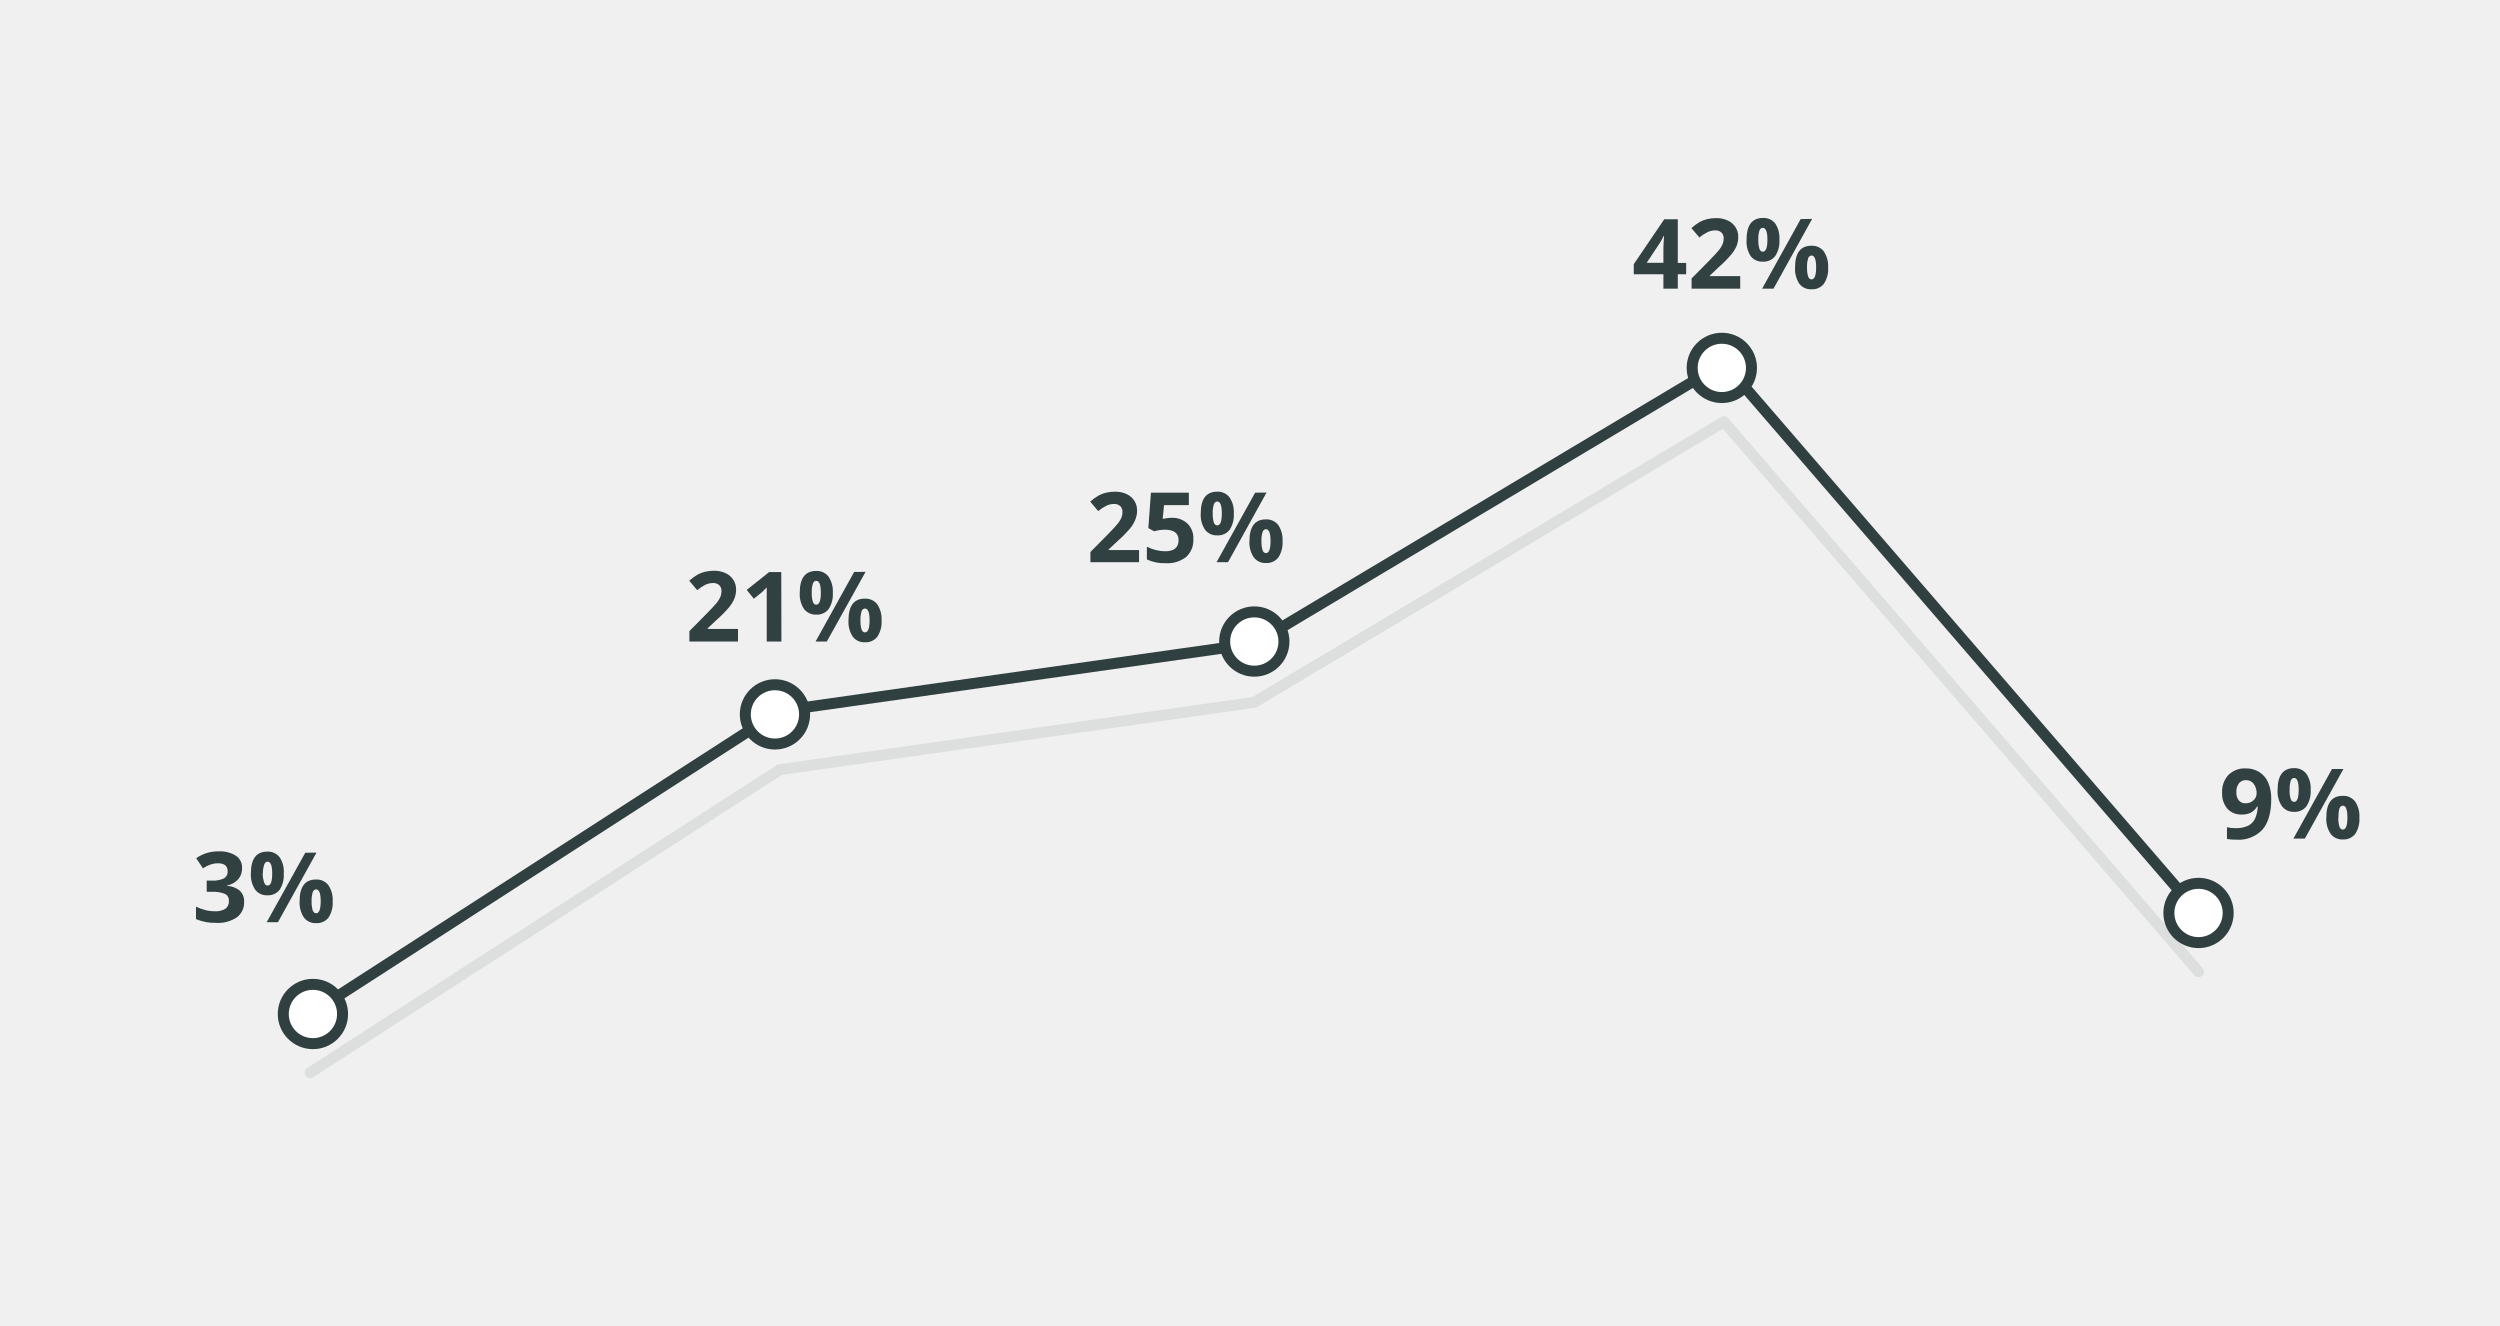
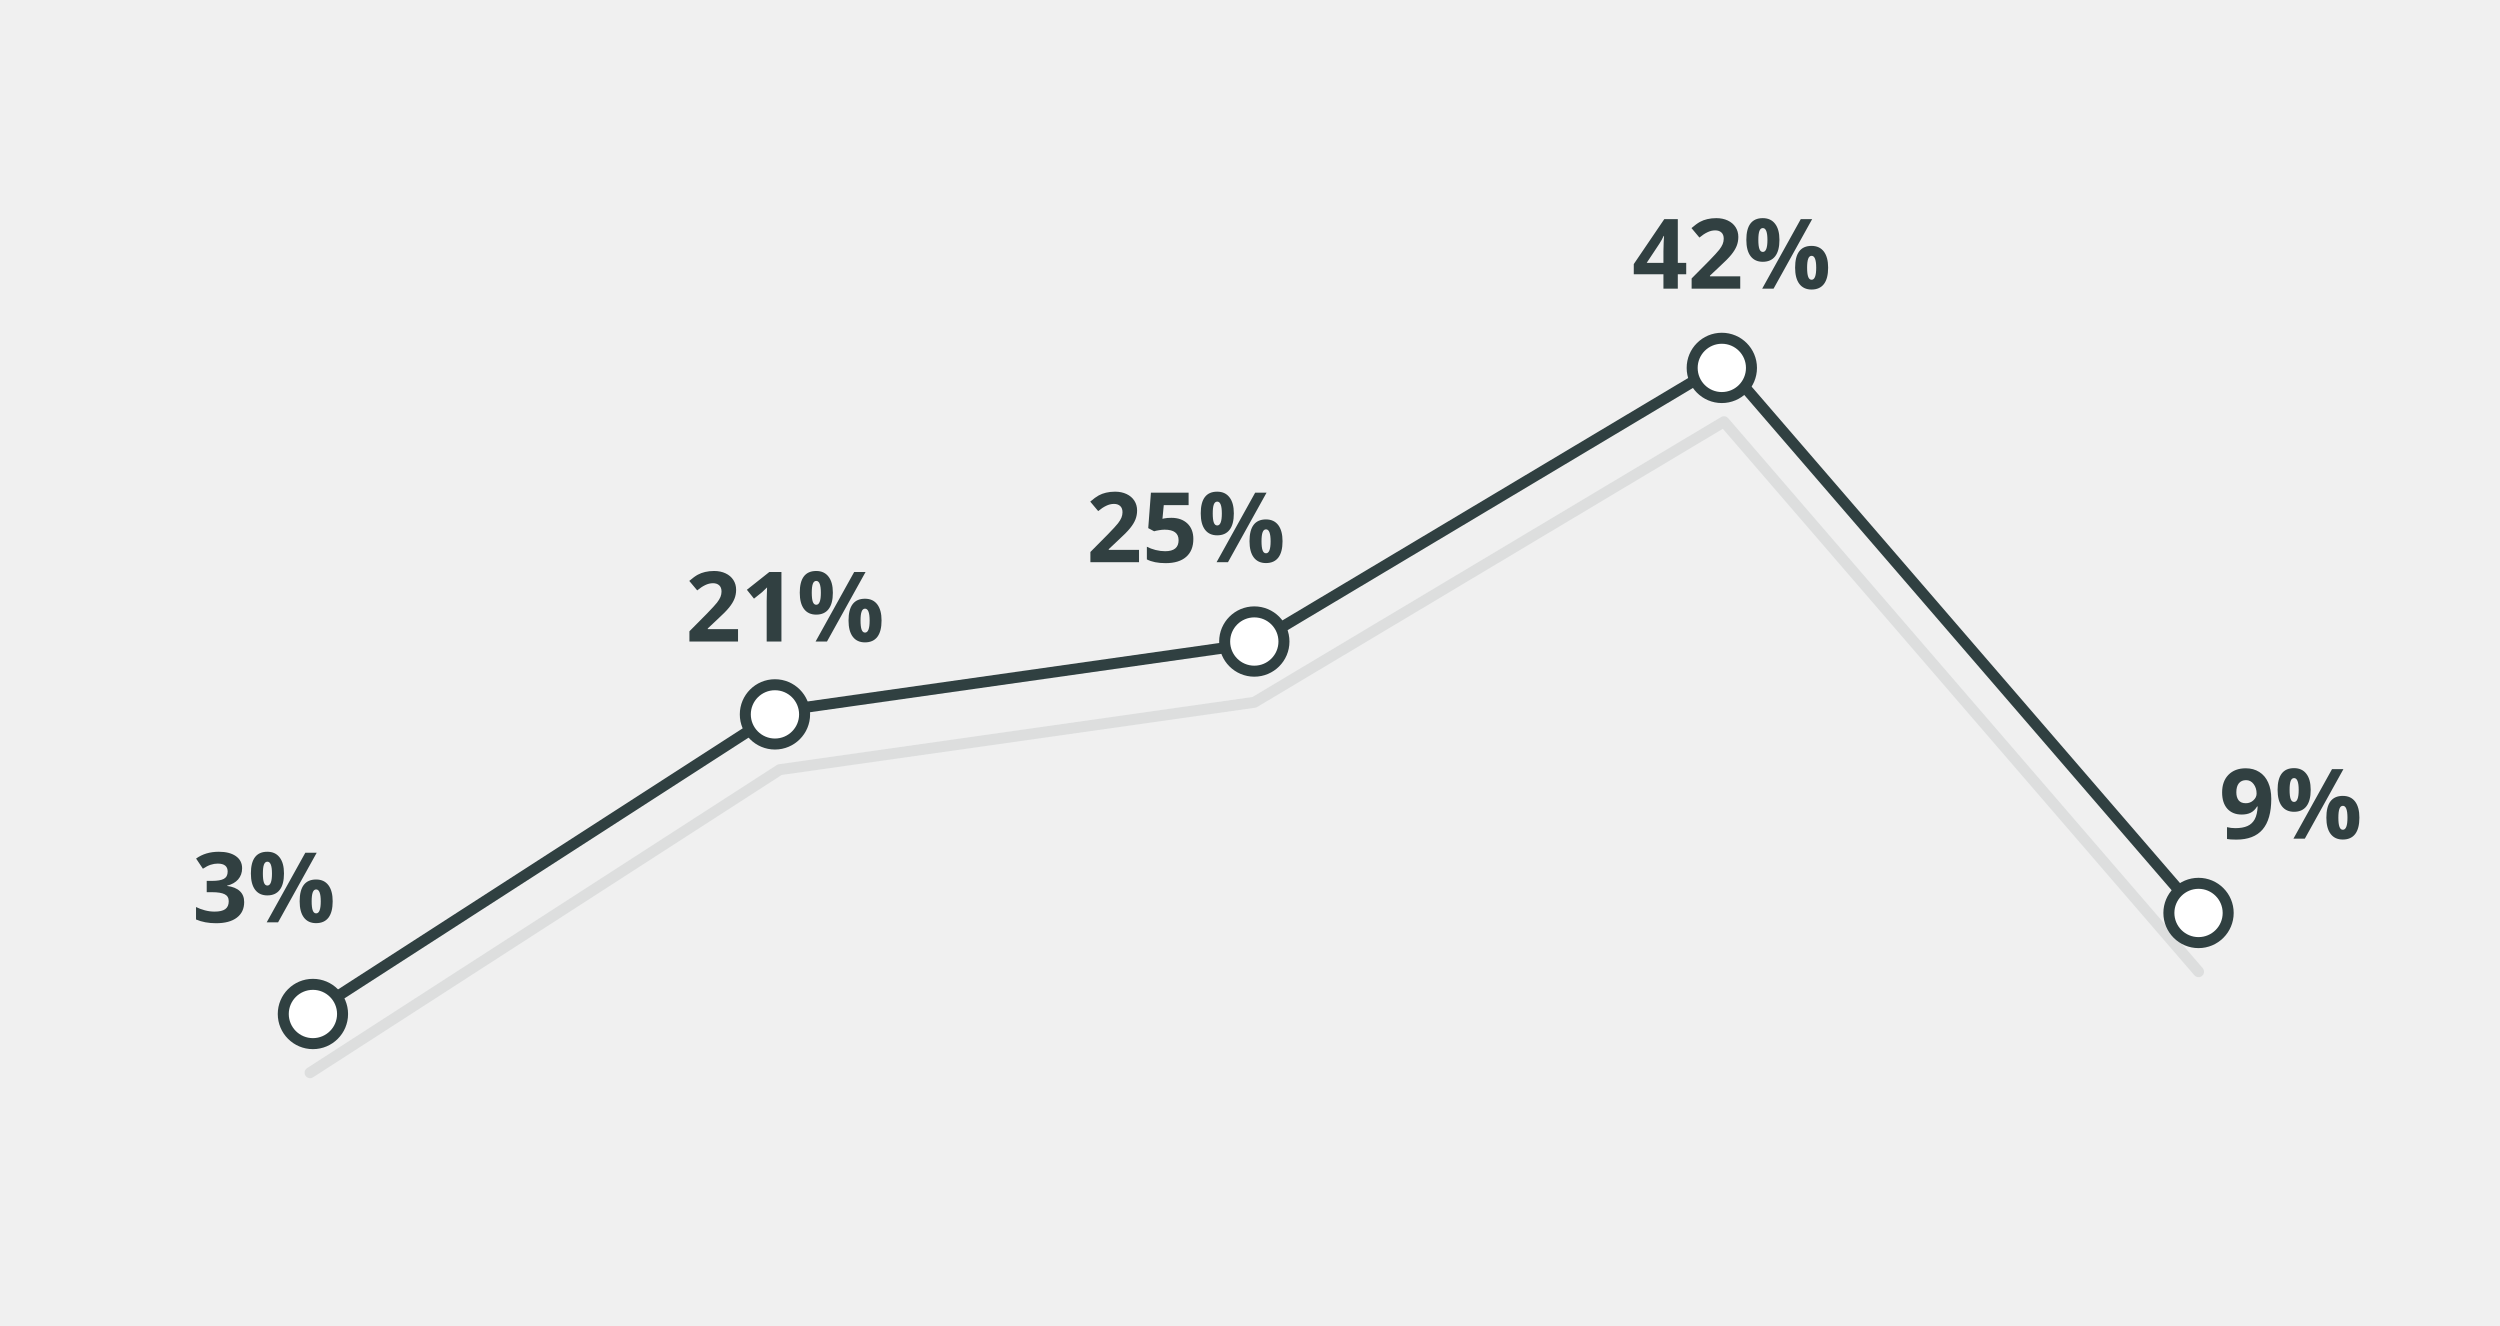
- <svg xmlns="http://www.w3.org/2000/svg" viewBox="0 0 511 271">
+ <svg xmlns="http://www.w3.org/2000/svg" id="Layer_1" data-name="Layer 1" viewBox="0 0 511 271">
  <g style="opacity: 0.1">
    <polyline points="63.38 219.26 159.38 157.32 256.38 143.55 352.38 86.2 449.38 198.61" style="fill: none;stroke: #304041;stroke-linecap: round;stroke-linejoin: round;stroke-width: 2.25px" />
  </g>
  <polyline points="63.38 207.26 159.38 145.32 256.38 131.55 352.38 74.2 449.38 186.61" style="fill: none;stroke: #304041;stroke-linecap: round;stroke-linejoin: round;stroke-width: 2.25px" />
-   <g>
-     <path d="M49.48,177.48a3.31,3.31,0,0,1-.8,2.26A4.21,4.21,0,0,1,46.41,181v.06a4.54,4.54,0,0,1,2.61,1,2.93,2.93,0,0,1,.88,2.24,3.8,3.8,0,0,1-1.48,3.2,6.9,6.9,0,0,1-4.26,1.14,10.17,10.17,0,0,1-4.1-.77v-2.55a10.26,10.26,0,0,0,1.82.68,7.88,7.88,0,0,0,2,.26,3.78,3.78,0,0,0,2.2-.51,1.85,1.85,0,0,0,.71-1.62,1.46,1.46,0,0,0-.82-1.42,6,6,0,0,0-2.6-.42H42.25v-2.3h1.1a5,5,0,0,0,2.41-.44,1.56,1.56,0,0,0,.77-1.48c0-1.08-.68-1.62-2-1.62a4.52,4.52,0,0,0-1.43.24,6.55,6.55,0,0,0-1.61.81l-1.39-2.08a7.75,7.75,0,0,1,4.64-1.4,6,6,0,0,1,3.49.9A2.88,2.88,0,0,1,49.48,177.48Z" style="fill: #314041" />
-     <path d="M58,178.54a5.44,5.44,0,0,1-.86,3.36A3,3,0,0,1,54.64,183a2.92,2.92,0,0,1-2.48-1.15,5.46,5.46,0,0,1-.88-3.33c0-3,1.12-4.45,3.36-4.45a3,3,0,0,1,2.52,1.16A5.28,5.28,0,0,1,58,178.54Zm-4.31,0A5.94,5.94,0,0,0,54,180.4c.15.41.38.61.71.61.62,0,.93-.82.93-2.45s-.31-2.43-.93-2.43c-.33,0-.56.2-.71.59A5.89,5.89,0,0,0,53.73,178.56Zm11-4.26-7.88,14.22H54.51L62.4,174.3ZM68,184.22a5.5,5.5,0,0,1-.86,3.35,3,3,0,0,1-2.54,1.12,2.92,2.92,0,0,1-2.48-1.15,5.45,5.45,0,0,1-.88-3.32c0-3,1.12-4.45,3.36-4.45a3,3,0,0,1,2.52,1.16A5.28,5.28,0,0,1,68,184.22Zm-4.31,0a5.94,5.94,0,0,0,.22,1.84c.15.41.38.61.71.61.62,0,.93-.82.93-2.45s-.31-2.43-.93-2.43c-.33,0-.56.2-.71.59A5.89,5.89,0,0,0,63.69,184.24Z" style="fill: #314041" />
-   </g>
-   <g>
-     <path d="M150.85,131.13h-9.94V129l3.57-3.61c1.06-1.08,1.75-1.83,2.08-2.25a5.37,5.37,0,0,0,.7-1.17,3,3,0,0,0,.21-1.1,1.65,1.65,0,0,0-.47-1.28,1.84,1.84,0,0,0-1.26-.42,3.69,3.69,0,0,0-1.61.38,8.59,8.59,0,0,0-1.62,1.08l-1.63-1.93a10.77,10.77,0,0,1,1.74-1.27,7.06,7.06,0,0,1,1.5-.57,8,8,0,0,1,1.83-.2,5.5,5.5,0,0,1,2.36.49,3.7,3.7,0,0,1,1.58,1.36,3.61,3.61,0,0,1,.57,2,4.94,4.94,0,0,1-.35,1.84,7.16,7.16,0,0,1-1.07,1.76,24.3,24.3,0,0,1-2.55,2.58l-1.83,1.72v.14h6.19Z" style="fill: #314041" />
-     <path d="M159.72,131.13h-3V122.9l0-1.35,0-1.48c-.5.5-.85.83-1,1l-1.64,1.31-1.45-1.8,4.58-3.65h2.48Z" style="fill: #314041" />
-     <path d="M170.23,121.15a5.44,5.44,0,0,1-.87,3.36,3,3,0,0,1-2.54,1.12,3,3,0,0,1-2.48-1.15,5.46,5.46,0,0,1-.87-3.33q0-4.45,3.35-4.45a3,3,0,0,1,2.53,1.16A5.35,5.35,0,0,1,170.23,121.15Zm-4.31,0a5.65,5.65,0,0,0,.22,1.84c.14.41.38.61.7.61.63,0,.94-.82.94-2.45s-.31-2.43-.94-2.43c-.32,0-.56.2-.7.6A5.54,5.54,0,0,0,165.92,121.17Zm11-4.26L169,131.13H166.7l7.89-14.22Zm3.27,9.92a5.43,5.43,0,0,1-.87,3.35,3,3,0,0,1-2.54,1.12,2.93,2.93,0,0,1-2.48-1.15,5.45,5.45,0,0,1-.87-3.32c0-3,1.12-4.45,3.35-4.45a3,3,0,0,1,2.53,1.16A5.35,5.35,0,0,1,180.19,126.83Zm-4.31,0a5.65,5.65,0,0,0,.22,1.84c.14.41.38.61.7.61.63,0,.94-.82.94-2.45s-.31-2.43-.94-2.43a.75.75,0,0,0-.7.59A5.61,5.61,0,0,0,175.88,126.85Z" style="fill: #314041" />
-   </g>
-   <g>
-     <path d="M232.82,114.92h-9.94v-2.09l3.57-3.61c1.05-1.08,1.75-1.83,2.07-2.25a5,5,0,0,0,.7-1.16,3,3,0,0,0,.21-1.11,1.58,1.58,0,0,0-.47-1.27,1.81,1.81,0,0,0-1.26-.42,3.52,3.52,0,0,0-1.6.38,8.18,8.18,0,0,0-1.63,1.08l-1.63-1.94a10,10,0,0,1,1.74-1.26,6.05,6.05,0,0,1,1.51-.57,7.33,7.33,0,0,1,1.83-.2,5.48,5.48,0,0,1,2.35.48,3.81,3.81,0,0,1,1.59,1.37,3.65,3.65,0,0,1,.56,2,4.86,4.86,0,0,1-.35,1.84A6.9,6.9,0,0,1,231,108a26.39,26.39,0,0,1-2.55,2.58l-1.83,1.72v.13h6.2Z" style="fill: #314041" />
-     <path d="M239.42,105.84A4.52,4.52,0,0,1,242.7,107a4.12,4.12,0,0,1,1.22,3.17,4.59,4.59,0,0,1-1.46,3.66,6.17,6.17,0,0,1-4.2,1.29,8.29,8.29,0,0,1-3.84-.77v-2.6a8.14,8.14,0,0,0,1.79.67,8,8,0,0,0,1.94.26c1.83,0,2.75-.76,2.75-2.26s-1-2.15-2.85-2.15a7,7,0,0,0-1.14.1,8.46,8.46,0,0,0-1,.22l-1.19-.64.53-7.25H243v2.55h-5.07l-.27,2.79L238,106A6.85,6.85,0,0,1,239.42,105.84Z" style="fill: #314041" />
-     <path d="M252.19,104.94a5.51,5.51,0,0,1-.86,3.36,3,3,0,0,1-2.54,1.13,2.93,2.93,0,0,1-2.48-1.16,5.35,5.35,0,0,1-.88-3.33q0-4.44,3.36-4.44a3,3,0,0,1,2.52,1.15A5.32,5.32,0,0,1,252.19,104.94Zm-4.31,0a6,6,0,0,0,.22,1.85c.15.4.38.6.71.6.62,0,.93-.81.93-2.45s-.31-2.43-.93-2.43c-.33,0-.56.2-.71.6A5.87,5.87,0,0,0,247.88,105Zm11-4.26L251,114.92h-2.34l7.89-14.22Zm3.27,9.92a5.47,5.47,0,0,1-.86,3.35,3,3,0,0,1-2.54,1.13,2.93,2.93,0,0,1-2.48-1.16,5.34,5.34,0,0,1-.88-3.32q0-4.44,3.36-4.44a3,3,0,0,1,2.52,1.15A5.32,5.32,0,0,1,262.15,110.62Zm-4.31,0a6,6,0,0,0,.22,1.85c.15.4.38.6.71.6.62,0,.93-.81.93-2.45s-.31-2.43-.93-2.43c-.33,0-.56.2-.71.6A5.87,5.87,0,0,0,257.84,110.64Z" style="fill: #314041" />
-   </g>
-   <g>
-     <path d="M344.65,56.06h-1.71V59H340V56.06h-6.06V54l6.23-9.18h2.77v8.93h1.71ZM340,53.72V51.31c0-.4,0-1,.05-1.75s.06-1.21.08-1.33h-.08a12,12,0,0,1-.86,1.56l-2.61,3.93Z" style="fill: #314041" />
-     <path d="M355.7,59h-9.94V56.92l3.57-3.61q1.59-1.64,2.07-2.25a4.68,4.68,0,0,0,.7-1.17,2.78,2.78,0,0,0,.22-1.11,1.62,1.62,0,0,0-.47-1.27,1.84,1.84,0,0,0-1.26-.42,3.69,3.69,0,0,0-1.61.38,7.86,7.86,0,0,0-1.62,1.08l-1.64-1.93a10.77,10.77,0,0,1,1.74-1.27,6.64,6.64,0,0,1,1.51-.57,8,8,0,0,1,1.83-.2,5.45,5.45,0,0,1,2.35.49,3.73,3.73,0,0,1,1.59,1.36,3.57,3.57,0,0,1,.56,2,4.94,4.94,0,0,1-.34,1.85A7.16,7.16,0,0,1,353.89,52a25.34,25.34,0,0,1-2.55,2.58l-1.83,1.72v.14h6.19Z" style="fill: #314041" />
-     <path d="M363.71,49a5.44,5.44,0,0,1-.87,3.36,3,3,0,0,1-2.54,1.12,2.93,2.93,0,0,1-2.48-1.15A5.46,5.46,0,0,1,357,49q0-4.45,3.35-4.45a3,3,0,0,1,2.53,1.16A5.35,5.35,0,0,1,363.71,49Zm-4.31,0a5.69,5.69,0,0,0,.22,1.84c.14.41.38.61.7.61.62,0,.94-.82.94-2.45s-.32-2.43-.94-2.43a.74.74,0,0,0-.7.59A5.61,5.61,0,0,0,359.4,49.05Zm11-4.26L362.51,59h-2.33l7.88-14.22Zm3.27,9.92a5.43,5.43,0,0,1-.87,3.35,3,3,0,0,1-2.54,1.12A2.93,2.93,0,0,1,367.78,58a5.45,5.45,0,0,1-.87-3.32c0-3,1.11-4.45,3.35-4.45a3,3,0,0,1,2.53,1.16A5.35,5.35,0,0,1,373.67,54.71Zm-4.31,0a5.65,5.65,0,0,0,.22,1.84c.14.4.38.61.7.61.62,0,.94-.82.94-2.45s-.32-2.43-.94-2.43a.75.75,0,0,0-.7.59A5.61,5.61,0,0,0,369.36,54.73Z" style="fill: #314041" />
-   </g>
-   <g>
-     <path d="M464.24,163.28q0,4.2-1.77,6.27a6.64,6.64,0,0,1-5.36,2.08,10.17,10.17,0,0,1-1.92-.14v-2.41a6.93,6.93,0,0,0,1.72.2,6,6,0,0,0,2.48-.44,3.14,3.14,0,0,0,1.49-1.39,6.14,6.14,0,0,0,.59-2.61h-.12a3.3,3.3,0,0,1-1.3,1.28,4.09,4.09,0,0,1-1.85.37,3.76,3.76,0,0,1-2.93-1.19A4.79,4.79,0,0,1,454.2,162a4.92,4.92,0,0,1,1.3-3.61,4.72,4.72,0,0,1,3.54-1.33,5,5,0,0,1,2.75.74,4.69,4.69,0,0,1,1.82,2.14A8.17,8.17,0,0,1,464.24,163.28Zm-5.15-3.82a1.76,1.76,0,0,0-1.45.64,2.87,2.87,0,0,0-.53,1.85,2.53,2.53,0,0,0,.48,1.63,1.71,1.71,0,0,0,1.45.61,2.21,2.21,0,0,0,1.56-.6,1.81,1.81,0,0,0,.65-1.38,3.14,3.14,0,0,0-.6-2A1.9,1.9,0,0,0,459.09,159.46Z" style="fill: #314041" />
-     <path d="M472.3,161.45a5.51,5.51,0,0,1-.86,3.36,3,3,0,0,1-2.54,1.13,2.93,2.93,0,0,1-2.48-1.16,5.35,5.35,0,0,1-.88-3.33q0-4.44,3.36-4.44a3,3,0,0,1,2.52,1.15A5.32,5.32,0,0,1,472.3,161.45Zm-4.31,0a6,6,0,0,0,.22,1.85c.15.4.38.6.71.6.62,0,.93-.81.93-2.45s-.31-2.43-.93-2.43c-.33,0-.56.2-.71.6A5.87,5.87,0,0,0,468,161.47Zm11-4.26-7.88,14.22h-2.34l7.89-14.22Zm3.27,9.92a5.47,5.47,0,0,1-.86,3.35,3,3,0,0,1-2.54,1.13,2.93,2.93,0,0,1-2.48-1.16,5.34,5.34,0,0,1-.88-3.32q0-4.44,3.36-4.44a3,3,0,0,1,2.52,1.15A5.32,5.32,0,0,1,482.26,167.13Zm-4.31,0a6,6,0,0,0,.22,1.85c.15.4.38.6.71.6.62,0,.93-.81.93-2.45s-.31-2.43-.93-2.43c-.33,0-.56.2-.71.6A5.87,5.87,0,0,0,478,167.15Z" style="fill: #314041" />
-   </g>
+   <text transform="translate(39.3 188.52)" style="font-size: 19.919px;fill: #314041;font-family: OpenSans-Bold, Open Sans;font-weight: 700">3%</text>
+   <text transform="translate(140.12 131.13)" style="font-size: 19.919px;fill: #314041;font-family: OpenSans-Bold, Open Sans;font-weight: 700">21%</text>
+   <text transform="translate(222.08 114.92)" style="font-size: 19.919px;fill: #314041;font-family: OpenSans-Bold, Open Sans;font-weight: 700">25%</text>
+   <text transform="translate(333.6 59.01)" style="font-size: 19.919px;fill: #314041;font-family: OpenSans-Bold, Open Sans;font-weight: 700">42%</text>
+   <text transform="translate(453.56 171.43)" style="font-size: 19.919px;fill: #314041;font-family: OpenSans-Bold, Open Sans;font-weight: 700">9%</text>
  <circle cx="63.96" cy="207.26" r="6.06" style="fill: #fff;stroke: #304041;stroke-linecap: round;stroke-linejoin: round;stroke-width: 2.25px" />
  <circle cx="158.4" cy="146.02" r="6.06" style="fill: #fff;stroke: #304041;stroke-linecap: round;stroke-linejoin: round;stroke-width: 2.25px" />
  <circle cx="256.38" cy="131.13" r="6.06" style="fill: #fff;stroke: #304041;stroke-linecap: round;stroke-linejoin: round;stroke-width: 2.25px" />
  <circle cx="351.94" cy="75.2" r="6.06" style="fill: #fff;stroke: #304041;stroke-linecap: round;stroke-linejoin: round;stroke-width: 2.25px" />
  <circle cx="449.38" cy="186.61" r="6.06" style="fill: #fff;stroke: #304041;stroke-linecap: round;stroke-linejoin: round;stroke-width: 2.25px" />
</svg>
